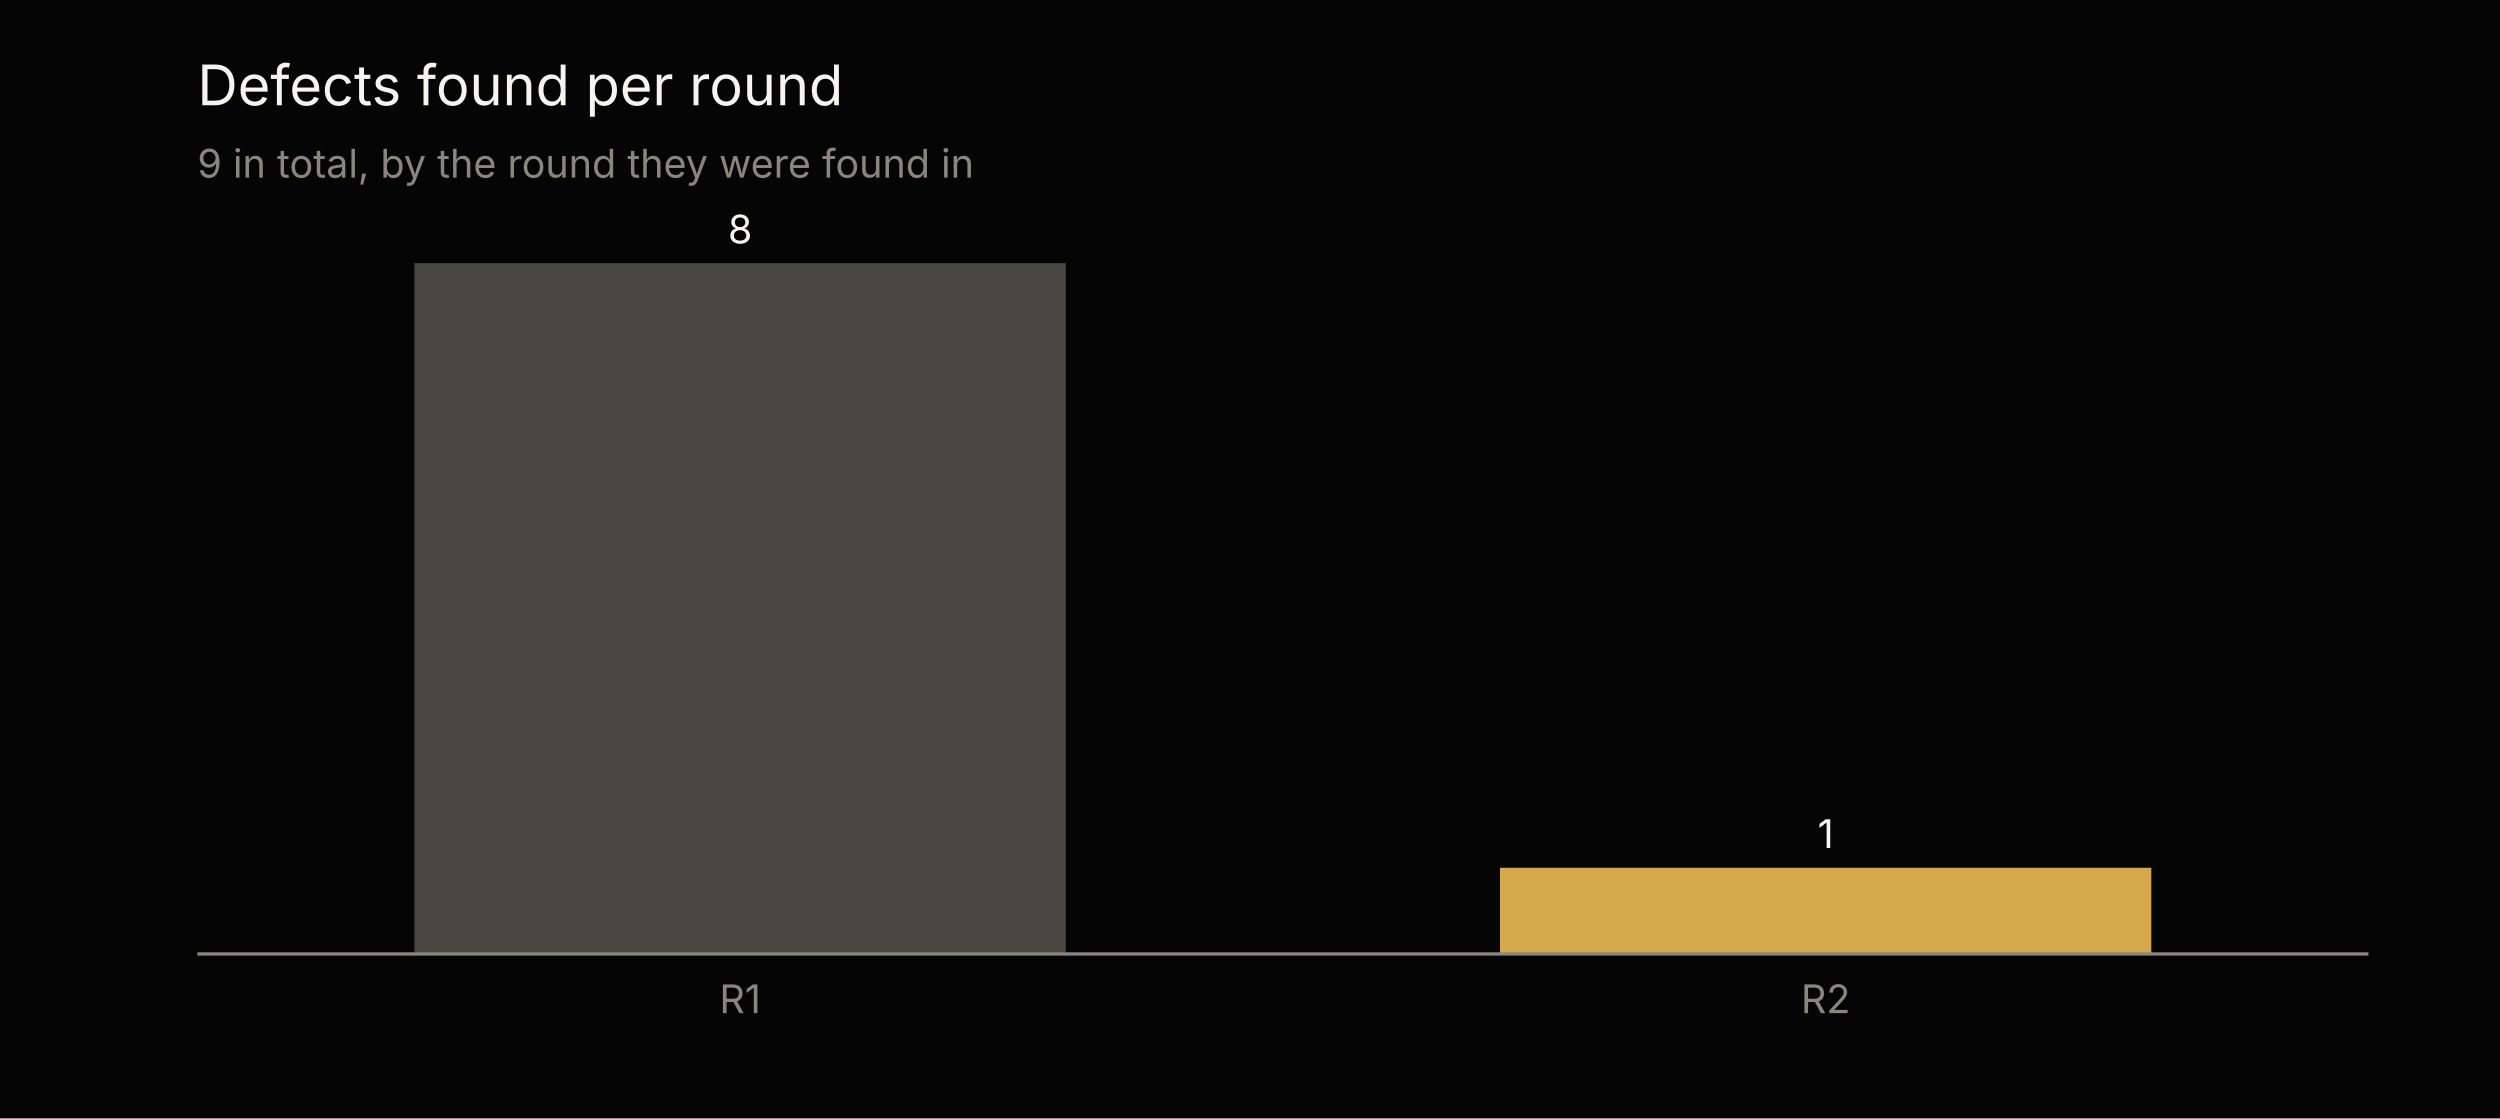
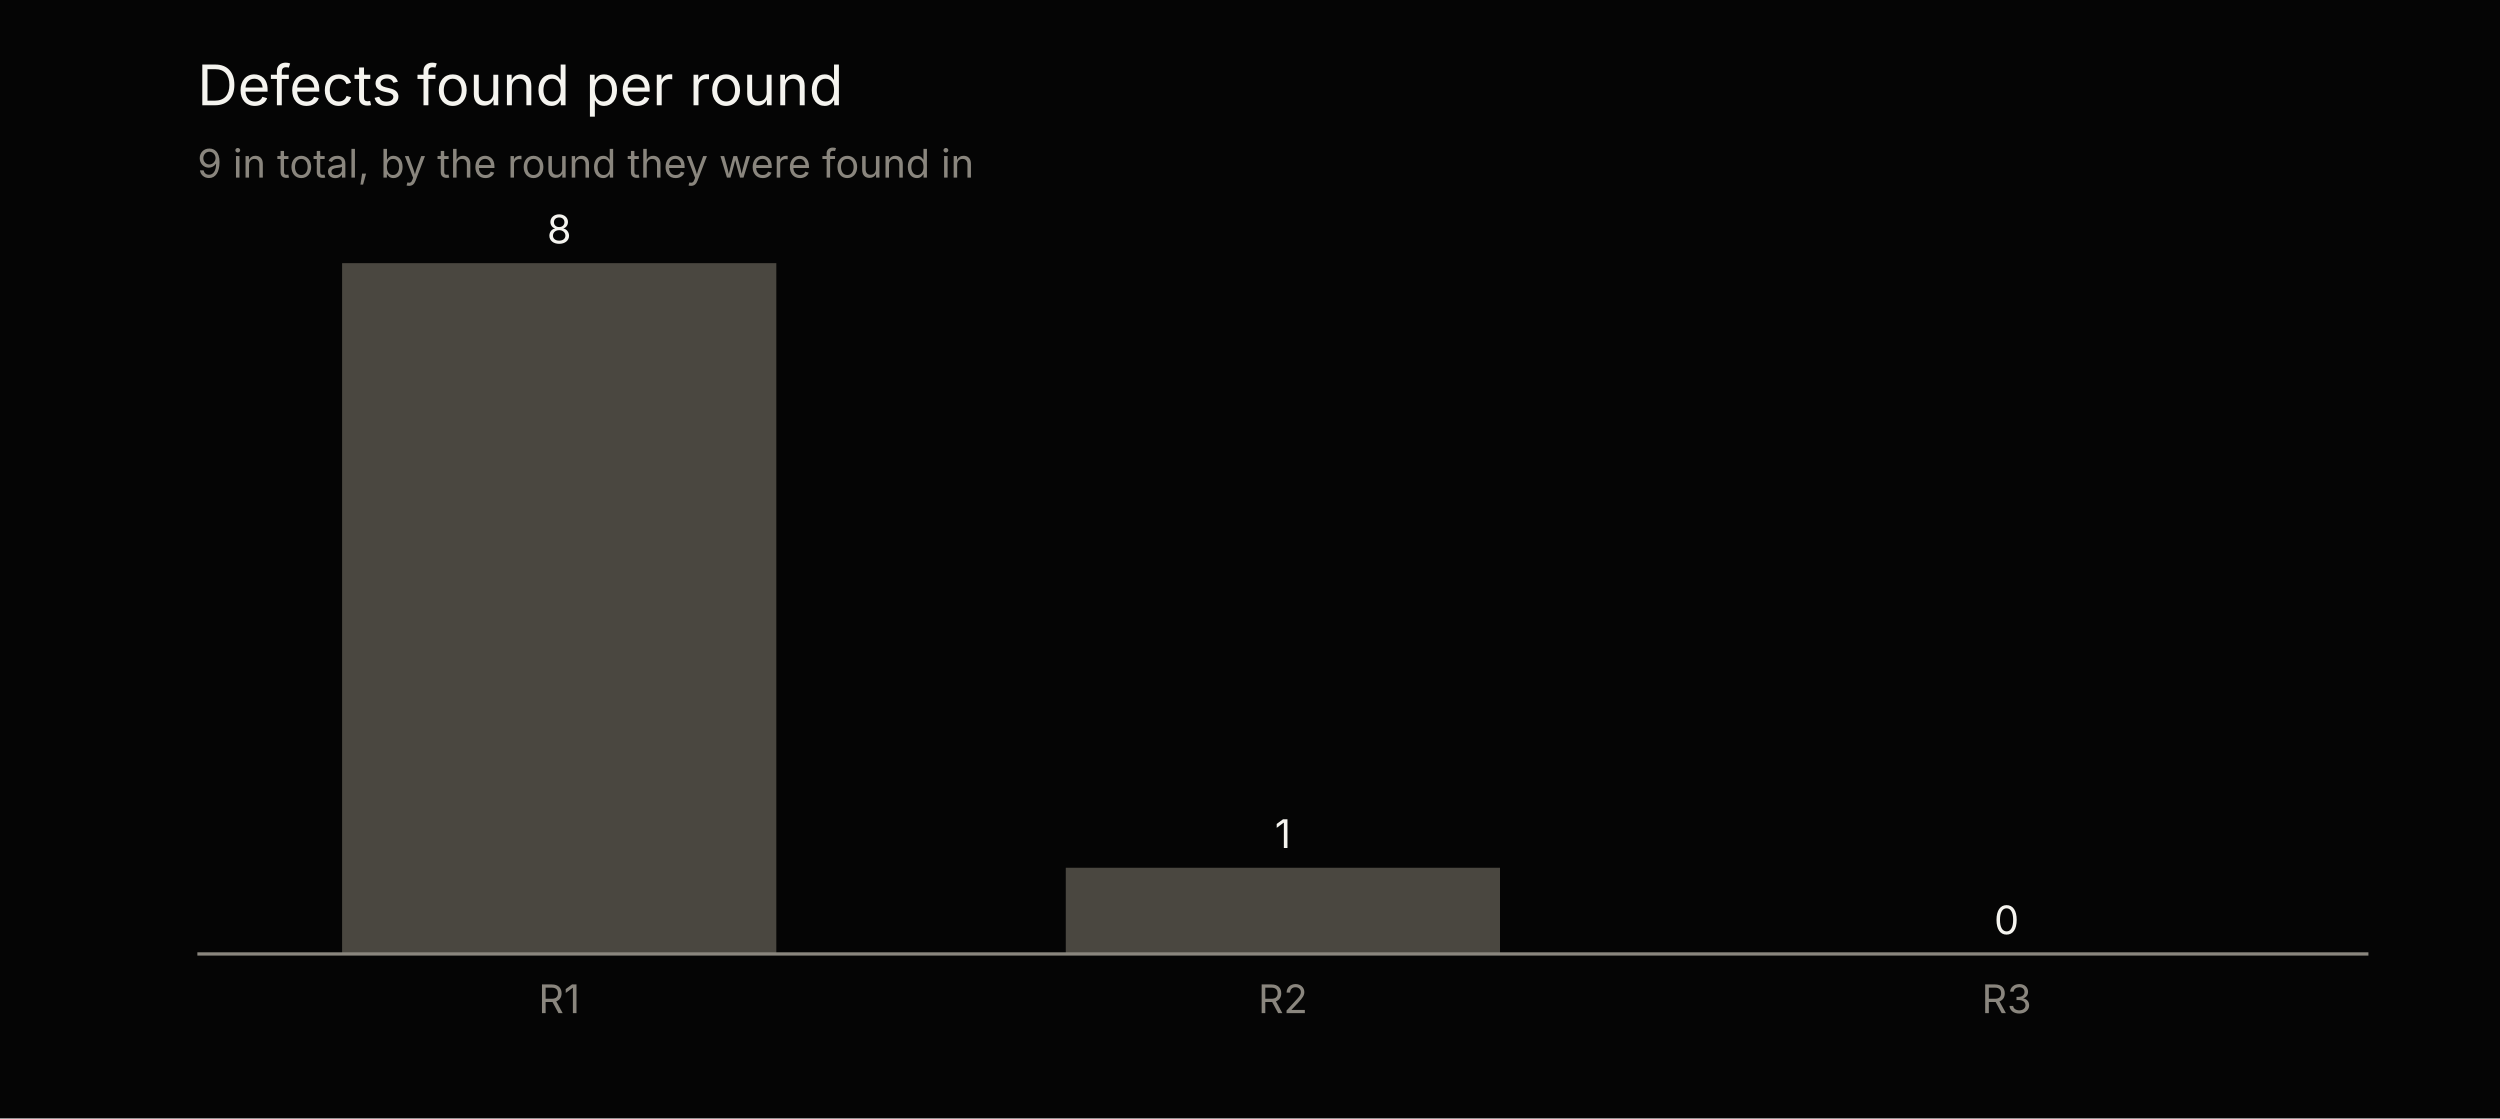
<svg xmlns="http://www.w3.org/2000/svg" viewBox="0 0 760 340" font-family="Inter, Arial, sans-serif" font-size="12">
  <rect width="760" height="340" fill="#050505" />
  <text x="60" y="32" font-size="17" fill="#f5f4ef">Defects found per round</text>
  <text x="60" y="54" fill="#8a867e">9 in total, by the round they were found in</text>
-   <rect x="126.0" y="80.0" width="198.0" height="210.0" fill="#4a4740" />
-   <text x="225.0" y="74.0" text-anchor="middle" fill="#f5f4ef">8</text>
-   <text x="225.0" y="308" text-anchor="middle" fill="#8a867e">R1</text>
-   <rect x="456.0" y="263.8" width="198.0" height="26.2" fill="#d5a84b" />
-   <text x="555.0" y="257.8" text-anchor="middle" fill="#f5f4ef">1</text>
-   <text x="555.0" y="308" text-anchor="middle" fill="#8a867e">R2</text>
+   <rect x="104.0" y="80.0" width="132.0" height="210.0" fill="#4a4740" />
+   <text x="170.0" y="74.0" text-anchor="middle" fill="#f5f4ef">8</text>
+   <text x="170.0" y="308" text-anchor="middle" fill="#8a867e">R1</text>
+   <rect x="324.0" y="263.8" width="132.0" height="26.2" fill="#4a4740" />
+   <text x="390.0" y="257.8" text-anchor="middle" fill="#f5f4ef">1</text>
+   <text x="390.0" y="308" text-anchor="middle" fill="#8a867e">R2</text>
+   <rect x="544.0" y="290.0" width="132.0" height="0.0" fill="#d5a84b" />
+   <text x="610.0" y="284.0" text-anchor="middle" fill="#f5f4ef">0</text>
+   <text x="610.0" y="308" text-anchor="middle" fill="#8a867e">R3</text>
  <line x1="60" x2="720" y1="290" y2="290" stroke="#8a867e" />
</svg>
